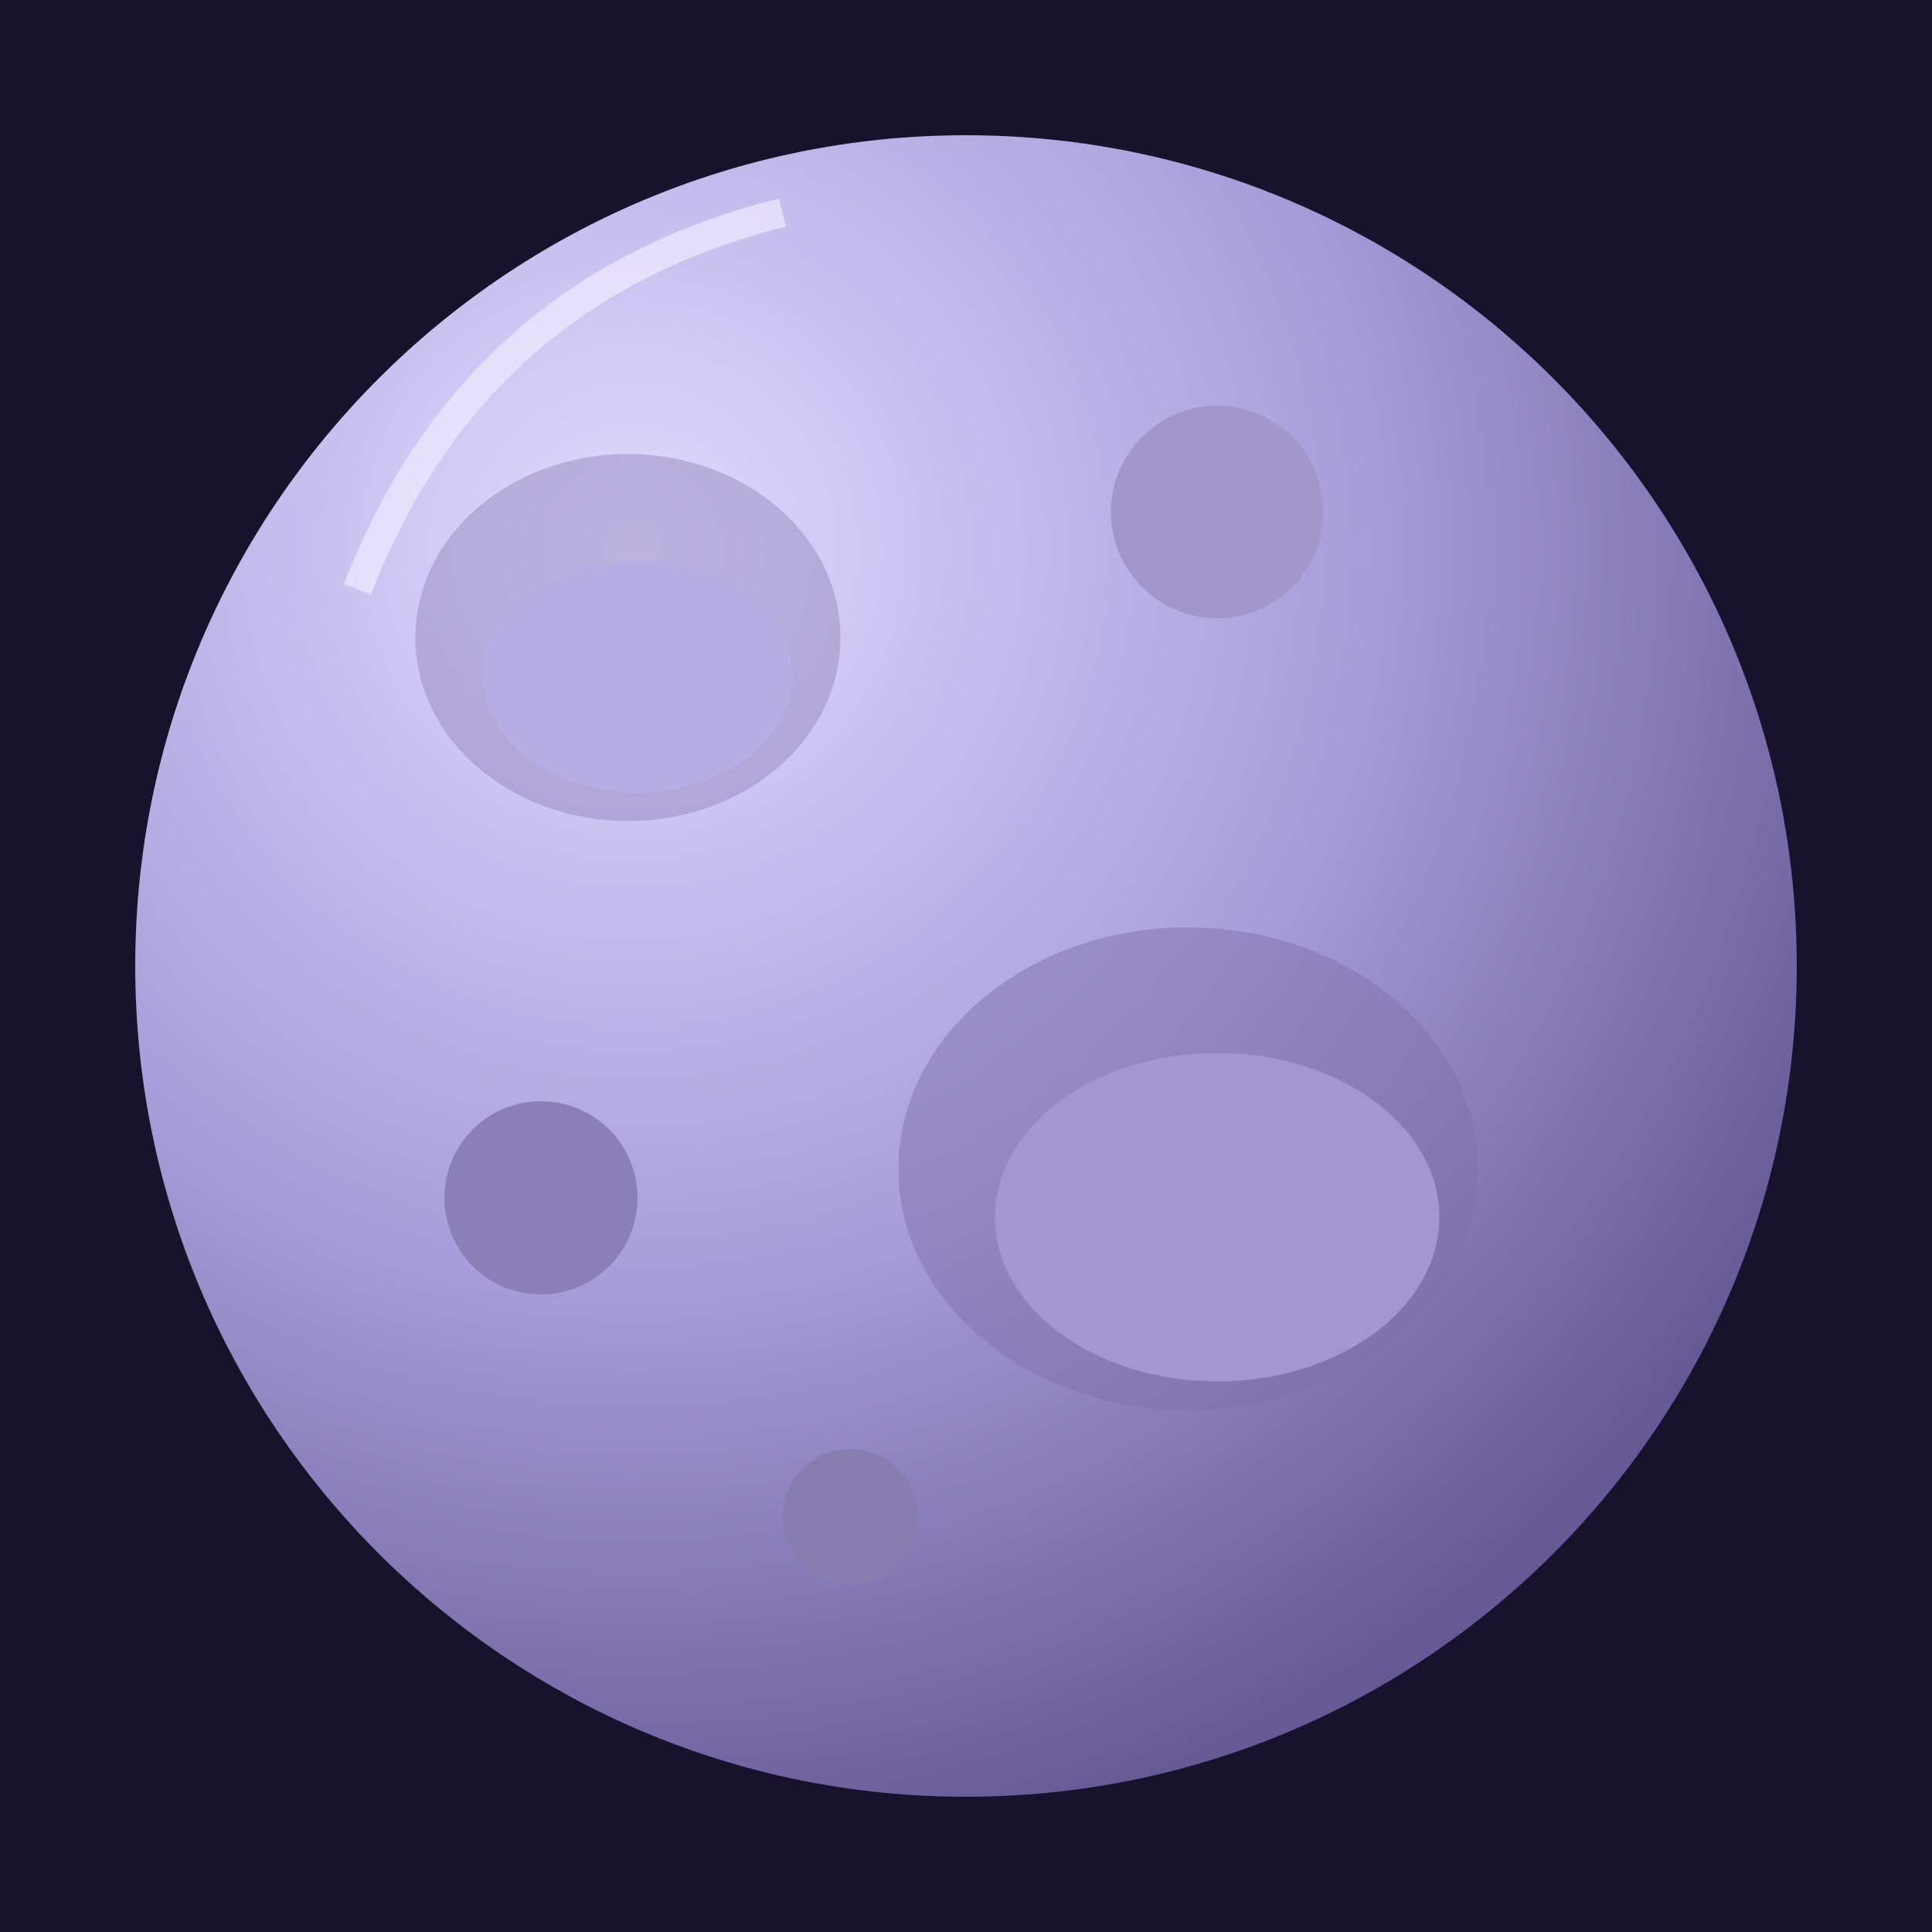
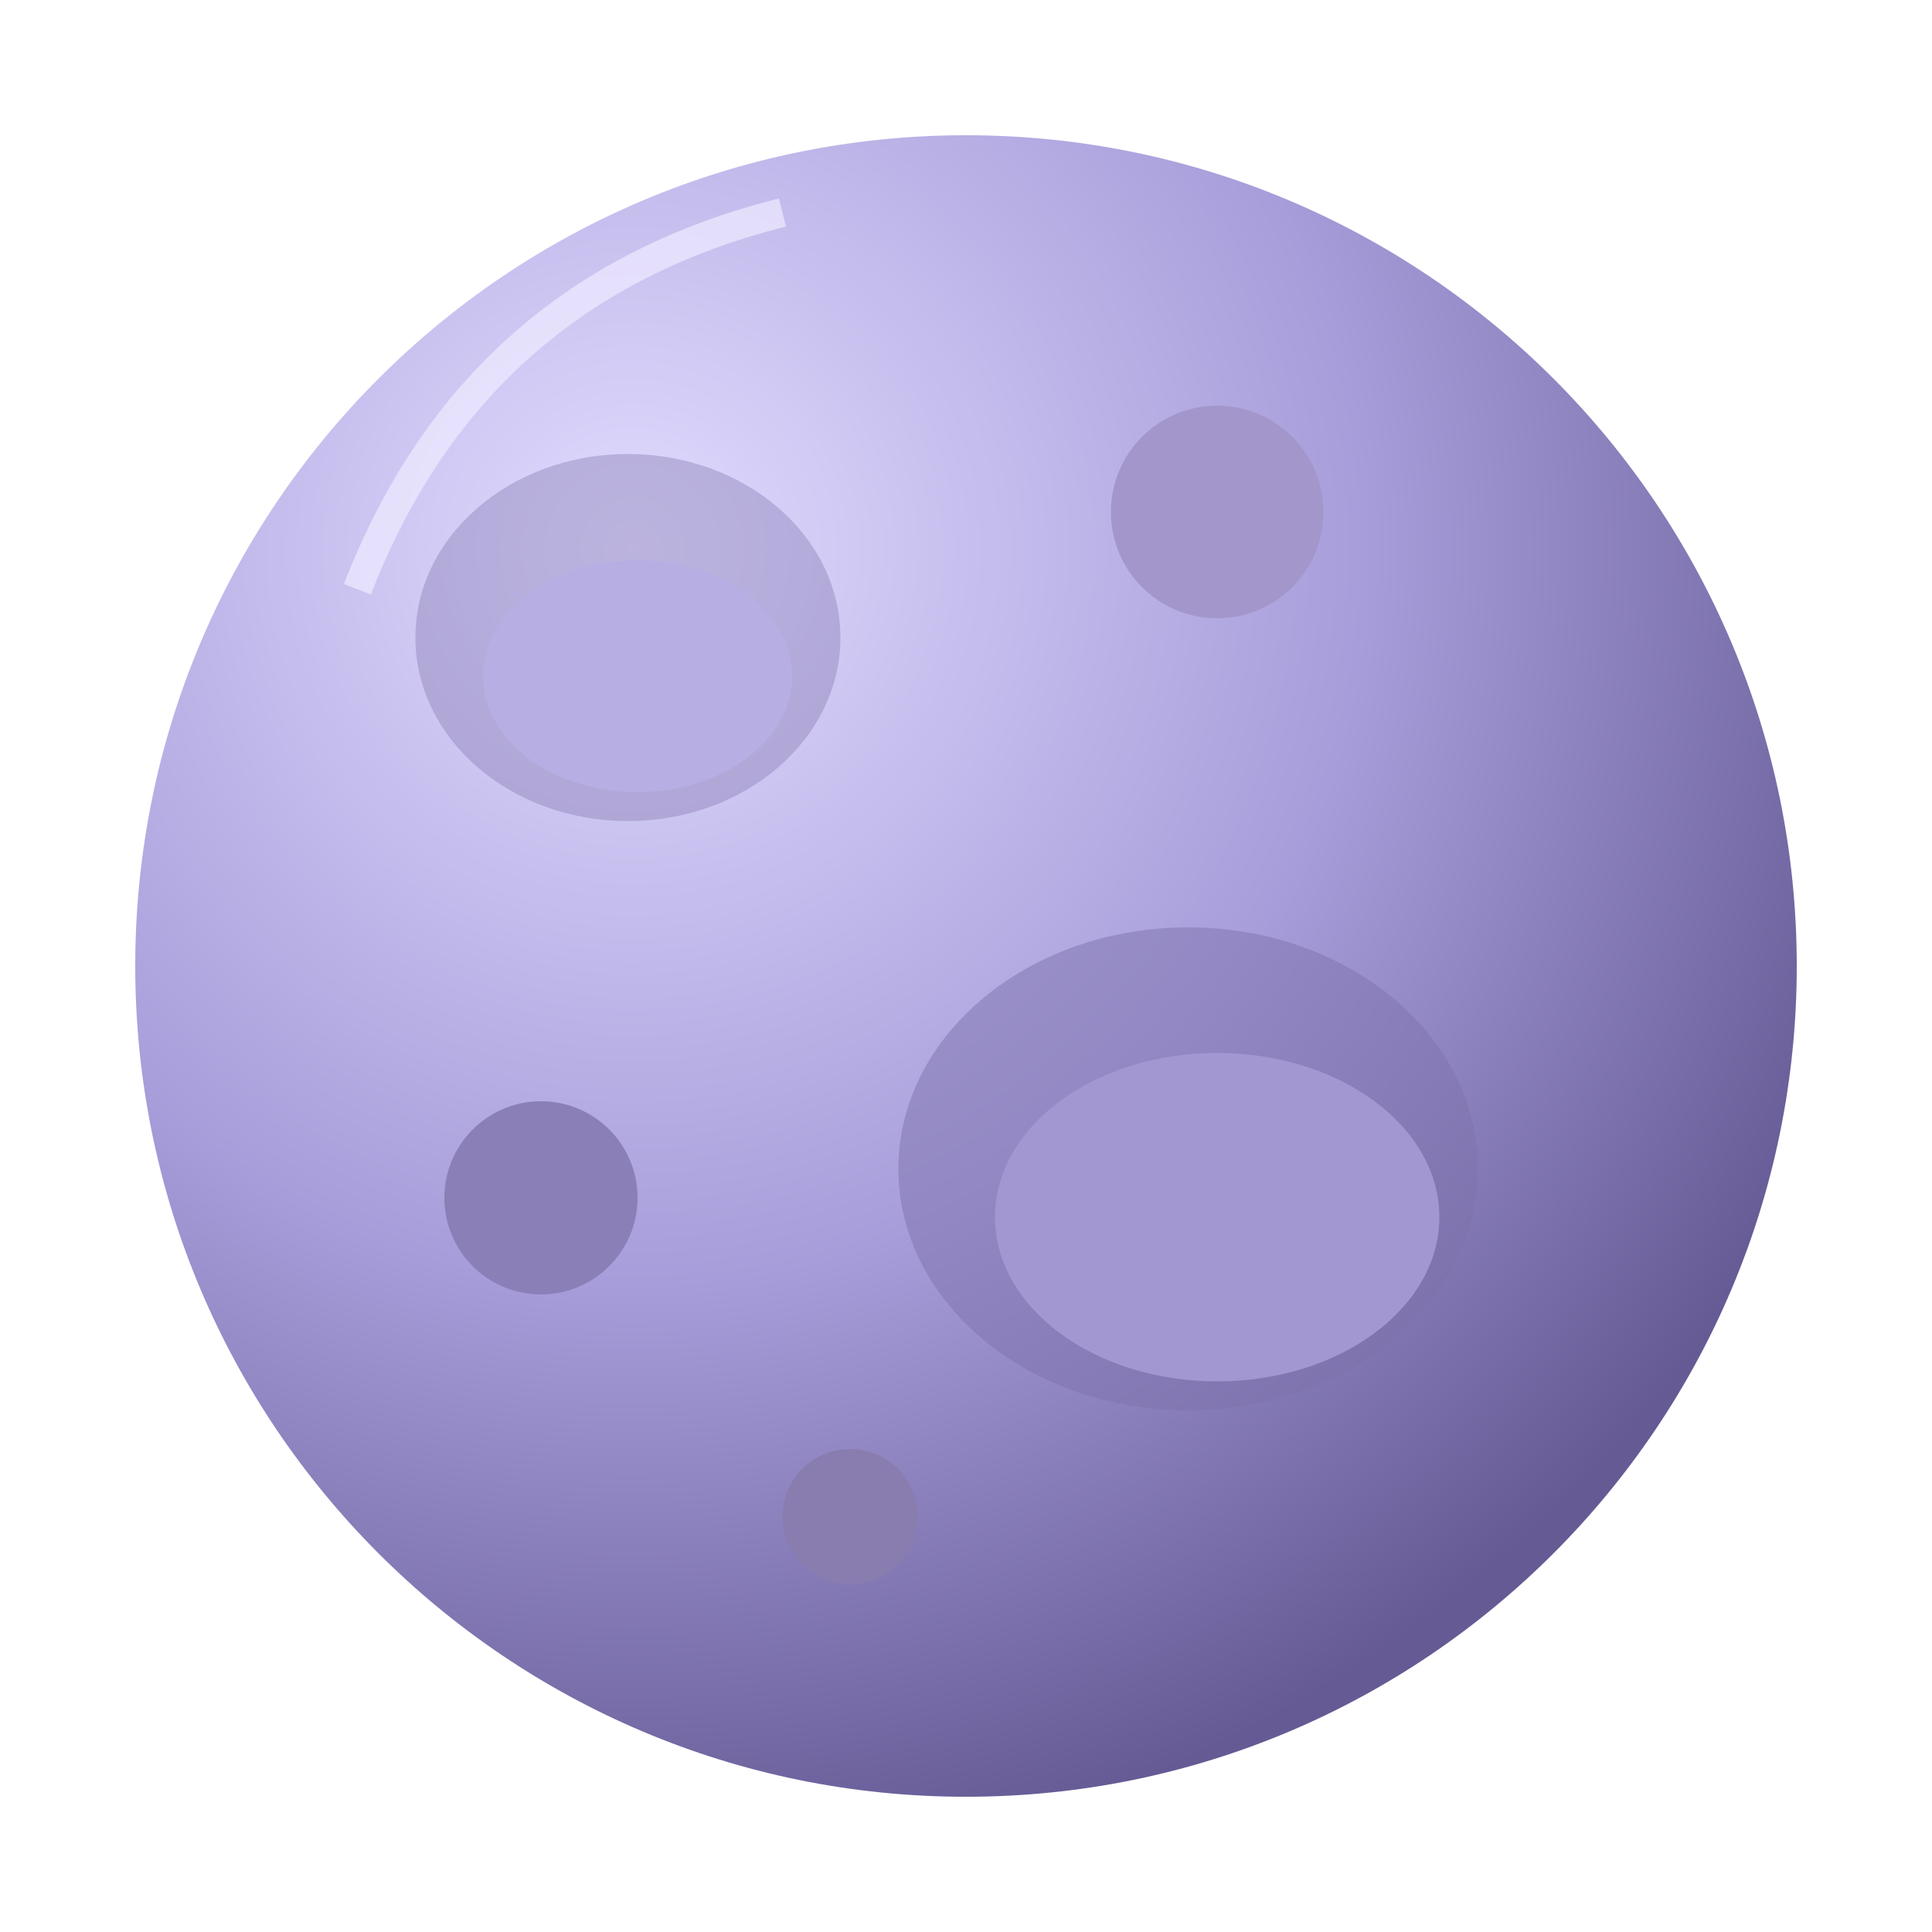
- <svg xmlns="http://www.w3.org/2000/svg" width="72" height="72" viewBox="0 0 72 72" fill="none">
-   <rect width="72" height="72" fill="#E5E5E5" />
-   <g id="02 â¢ Home">
-     <rect width="1440" height="960" transform="translate(-819 -603)" fill="#F7F2FF" />
-     <g id="Next mission">
-       <rect x="-747" y="-285" width="850" height="382" rx="32" fill="#17132D" />
-       <g id="Cosmic / moon">
-         <path id="Vector" d="M36 66.96C53.099 66.96 66.96 53.099 66.96 36C66.96 18.901 53.099 5.04 36 5.04C18.901 5.04 5.04 18.901 5.04 36C5.04 53.099 18.901 66.96 36 66.96Z" fill="url(#paint0_radial_0_1)" />
-         <path id="Vector_2" opacity="0.45" d="M23.4 30.6C27.774 30.6 31.32 27.538 31.32 23.76C31.32 19.982 27.774 16.92 23.4 16.92C19.026 16.92 15.48 19.982 15.48 23.76C15.48 27.538 19.026 30.6 23.4 30.6Z" fill="#8D82B9" />
-         <path id="Vector_3" d="M23.76 29.52C26.941 29.52 29.52 27.586 29.52 25.2C29.52 22.814 26.941 20.88 23.76 20.88C20.579 20.88 18 22.814 18 25.2C18 27.586 20.579 29.52 23.76 29.52Z" fill="#B7AEE3" />
-         <path id="Vector_4" opacity="0.5" d="M44.28 52.56C50.245 52.56 55.08 48.531 55.08 43.56C55.08 38.589 50.245 34.56 44.28 34.56C38.315 34.56 33.48 38.589 33.48 43.56C33.48 48.531 38.315 52.56 44.28 52.56Z" fill="#7D72AB" />
-         <path id="Vector_5" d="M45.36 51.48C49.933 51.48 53.64 48.74 53.64 45.36C53.64 41.98 49.933 39.24 45.36 39.24C40.787 39.24 37.08 41.98 37.08 45.36C37.08 48.74 40.787 51.48 45.36 51.48Z" fill="#A297D0" />
-         <path id="Vector_6" d="M45.36 23.04C47.547 23.04 49.32 21.267 49.32 19.08C49.32 16.893 47.547 15.12 45.36 15.12C43.173 15.12 41.4 16.893 41.4 19.08C41.4 21.267 43.173 23.04 45.36 23.04Z" fill="#A296CA" />
-         <path id="Vector_7" d="M20.16 48.24C22.148 48.24 23.76 46.628 23.76 44.64C23.76 42.652 22.148 41.04 20.16 41.04C18.172 41.04 16.56 42.652 16.56 44.64C16.56 46.628 18.172 48.24 20.16 48.24Z" fill="#8B7FB7" />
-         <path id="Vector_8" d="M31.68 59.04C33.072 59.04 34.2 57.912 34.2 56.52C34.2 55.128 33.072 54 31.68 54C30.288 54 29.16 55.128 29.16 56.52C29.16 57.912 30.288 59.04 31.68 59.04Z" fill="#897DAF" />
-         <path id="Vector_9" opacity="0.7" d="M13.32 21.96C16.2 14.52 21.48 9.84 29.16 7.92" stroke="#F0EBFF" stroke-width="1.08" />
-       </g>
-     </g>
-   </g>
+ <svg xmlns="http://www.w3.org/2000/svg" width="200" height="200" viewBox="0 0 200 200" fill="none">
+   <path d="M100 186C147.496 186 186 147.496 186 100C186 52.504 147.496 14 100 14C52.504 14 14 52.504 14 100C14 147.496 52.504 186 100 186Z" fill="url(#paint0_radial_21_815)" />
+   <path opacity="0.45" d="M65 85C77.15 85 87 76.493 87 66C87 55.507 77.15 47 65 47C52.85 47 43 55.507 43 66C43 76.493 52.85 85 65 85Z" fill="#8D82B9" />
+   <path d="M66 82C74.837 82 82 76.627 82 70C82 63.373 74.837 58 66 58C57.163 58 50 63.373 50 70C50 76.627 57.163 82 66 82Z" fill="#B7AEE3" />
+   <path opacity="0.5" d="M123 146C139.569 146 153 134.807 153 121C153 107.193 139.569 96 123 96C106.431 96 93 107.193 93 121C93 134.807 106.431 146 123 146Z" fill="#7D72AB" />
+   <path d="M126 143C138.703 143 149 135.389 149 126C149 116.611 138.703 109 126 109C113.297 109 103 116.611 103 126C103 135.389 113.297 143 126 143Z" fill="#A297D0" />
+   <path d="M126 64C132.075 64 137 59.075 137 53C137 46.925 132.075 42 126 42C119.925 42 115 46.925 115 53C115 59.075 119.925 64 126 64Z" fill="#A296CA" />
+   <path d="M56 134C61.523 134 66 129.523 66 124C66 118.477 61.523 114 56 114C50.477 114 46 118.477 46 124C46 129.523 50.477 134 56 134Z" fill="#8B7FB7" />
+   <path d="M88 164C91.866 164 95 160.866 95 157C95 153.134 91.866 150 88 150C84.134 150 81 153.134 81 157C81 160.866 84.134 164 88 164Z" fill="#897DAF" />
+   <path opacity="0.7" d="M37 61C45 40.333 59.667 27.333 81 22" stroke="#F0EBFF" stroke-width="3" />
  <defs>
-     <radialGradient id="paint0_radial_0_1" cx="0" cy="0" r="1" gradientUnits="userSpaceOnUse" gradientTransform="translate(23.616 20.52) scale(49.536)">
+     <radialGradient id="paint0_radial_21_815" cx="0" cy="0" r="1" gradientUnits="userSpaceOnUse" gradientTransform="translate(65.6 57) scale(137.6)">
      <stop stop-color="#E1DCFF" />
      <stop offset="0.55" stop-color="#A79DDA" />
      <stop offset="1" stop-color="#655A94" />
    </radialGradient>
  </defs>
</svg>
